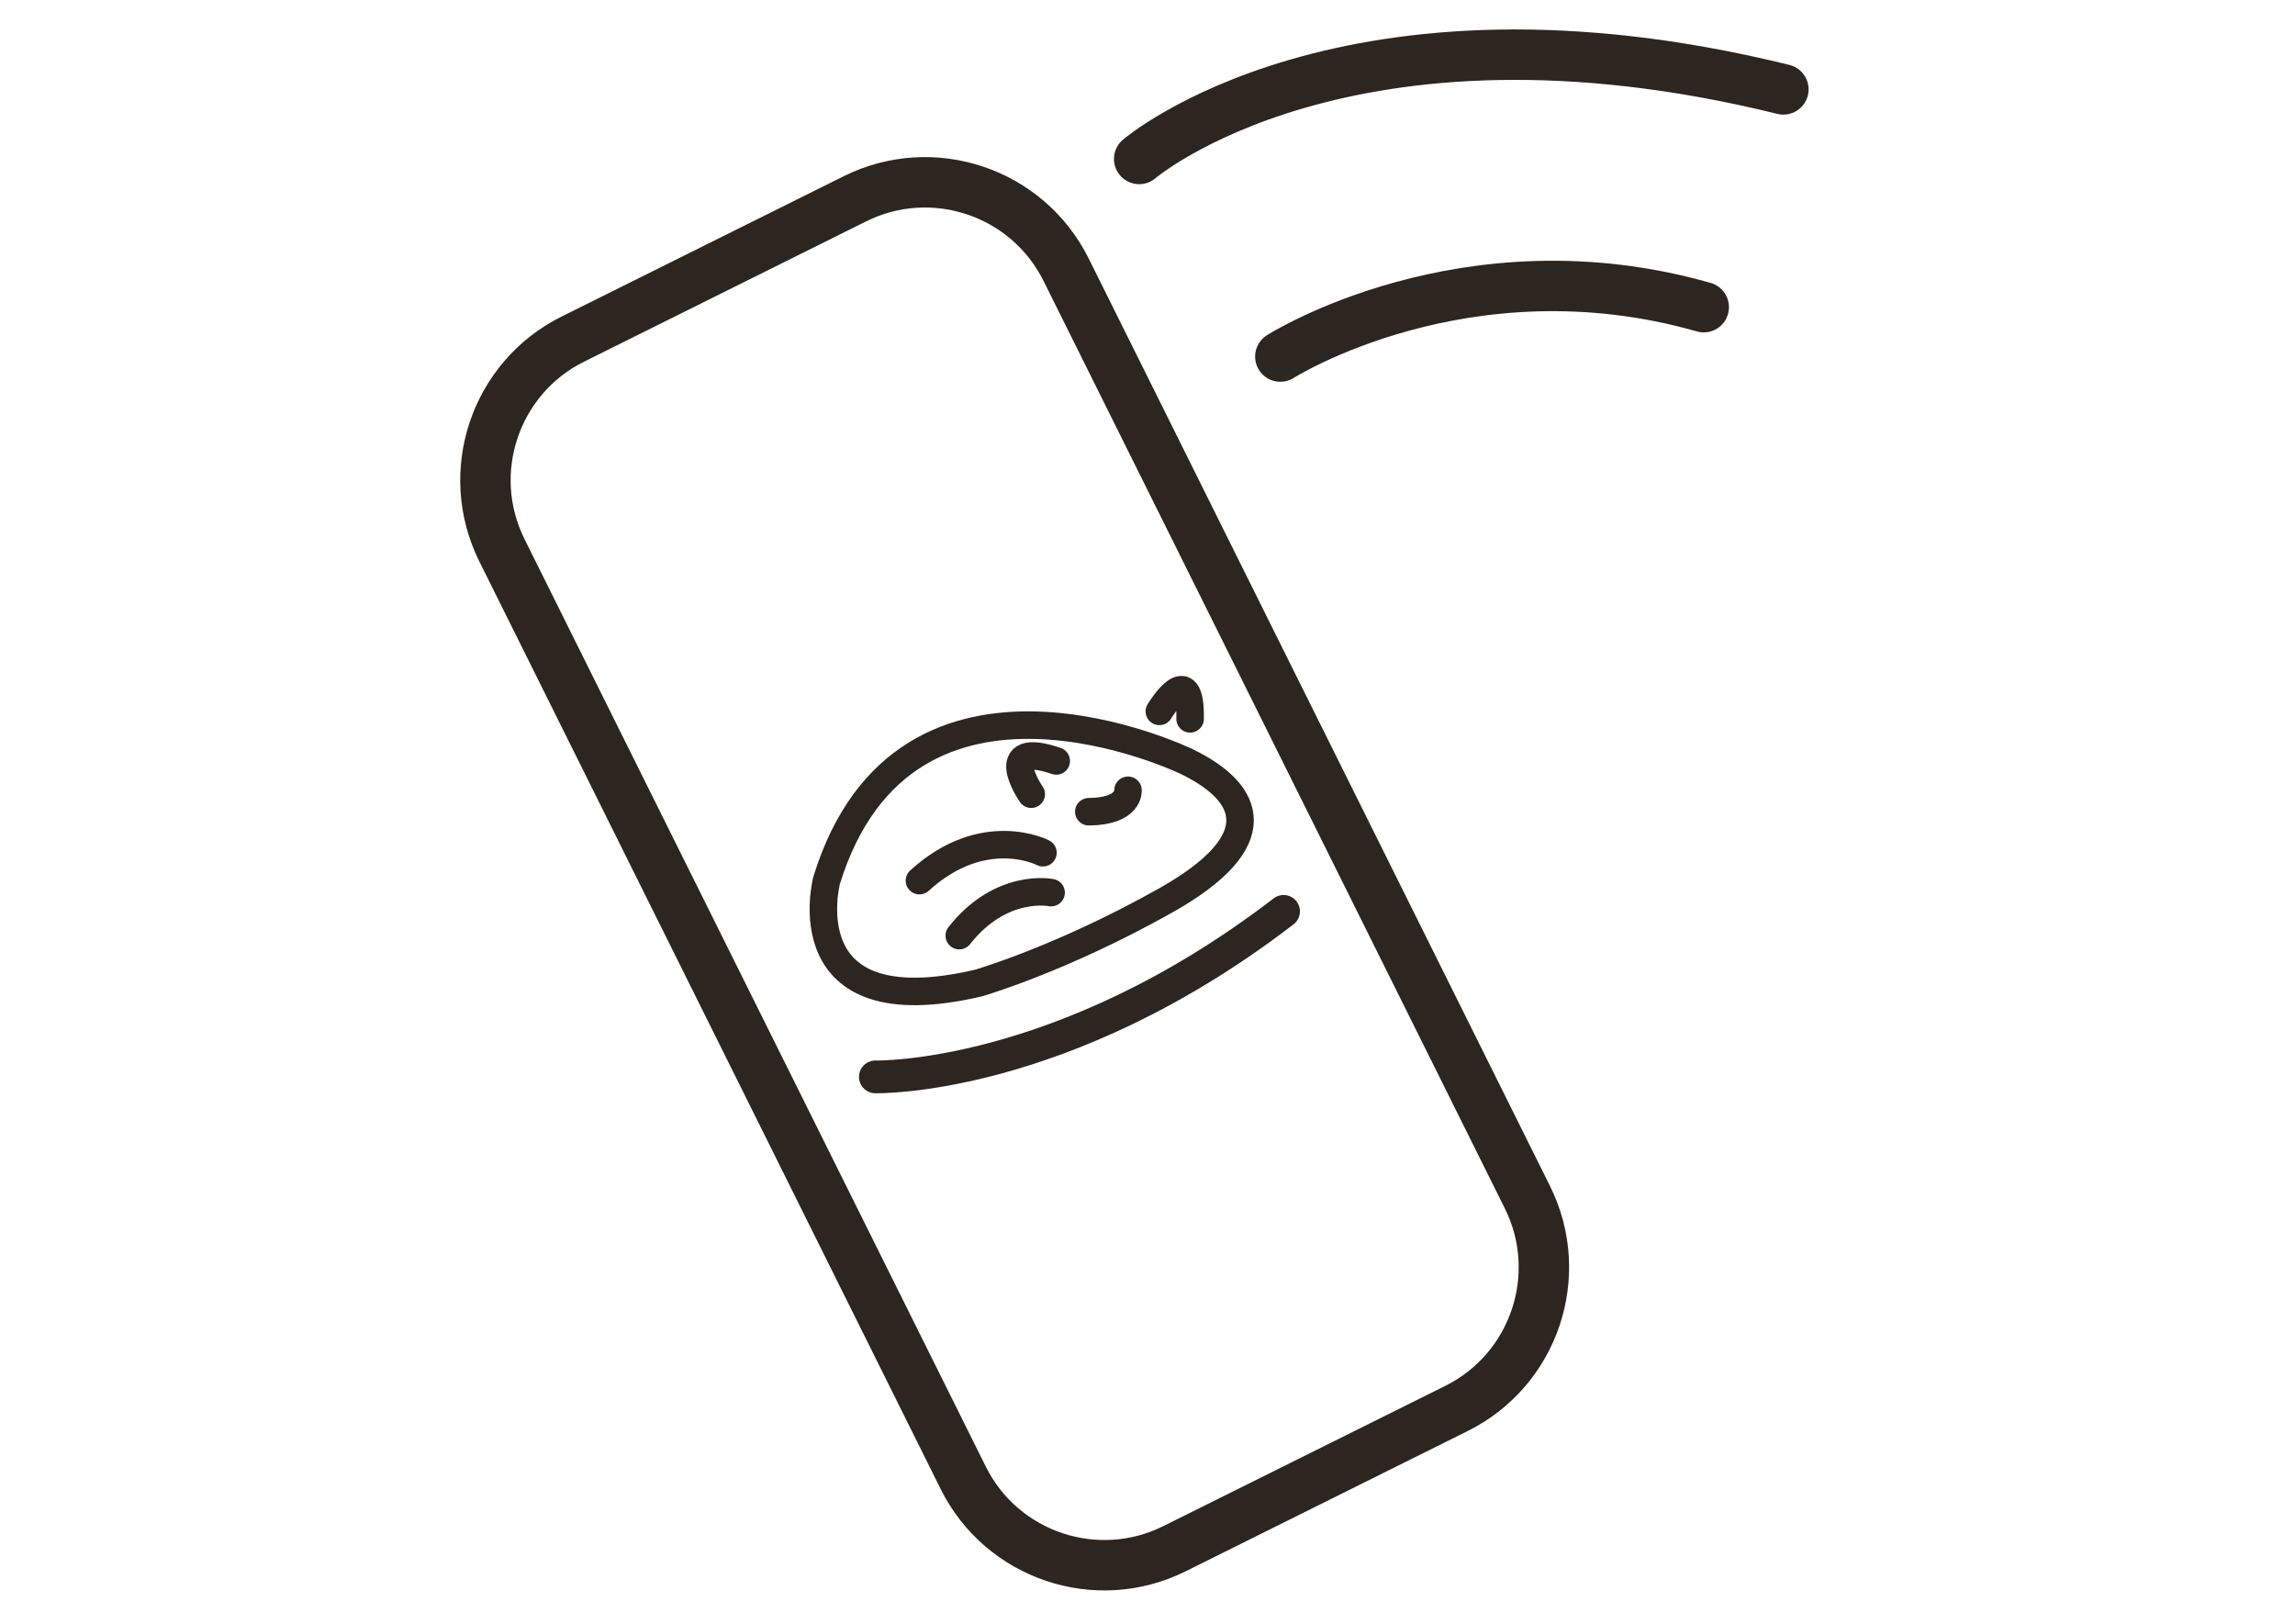
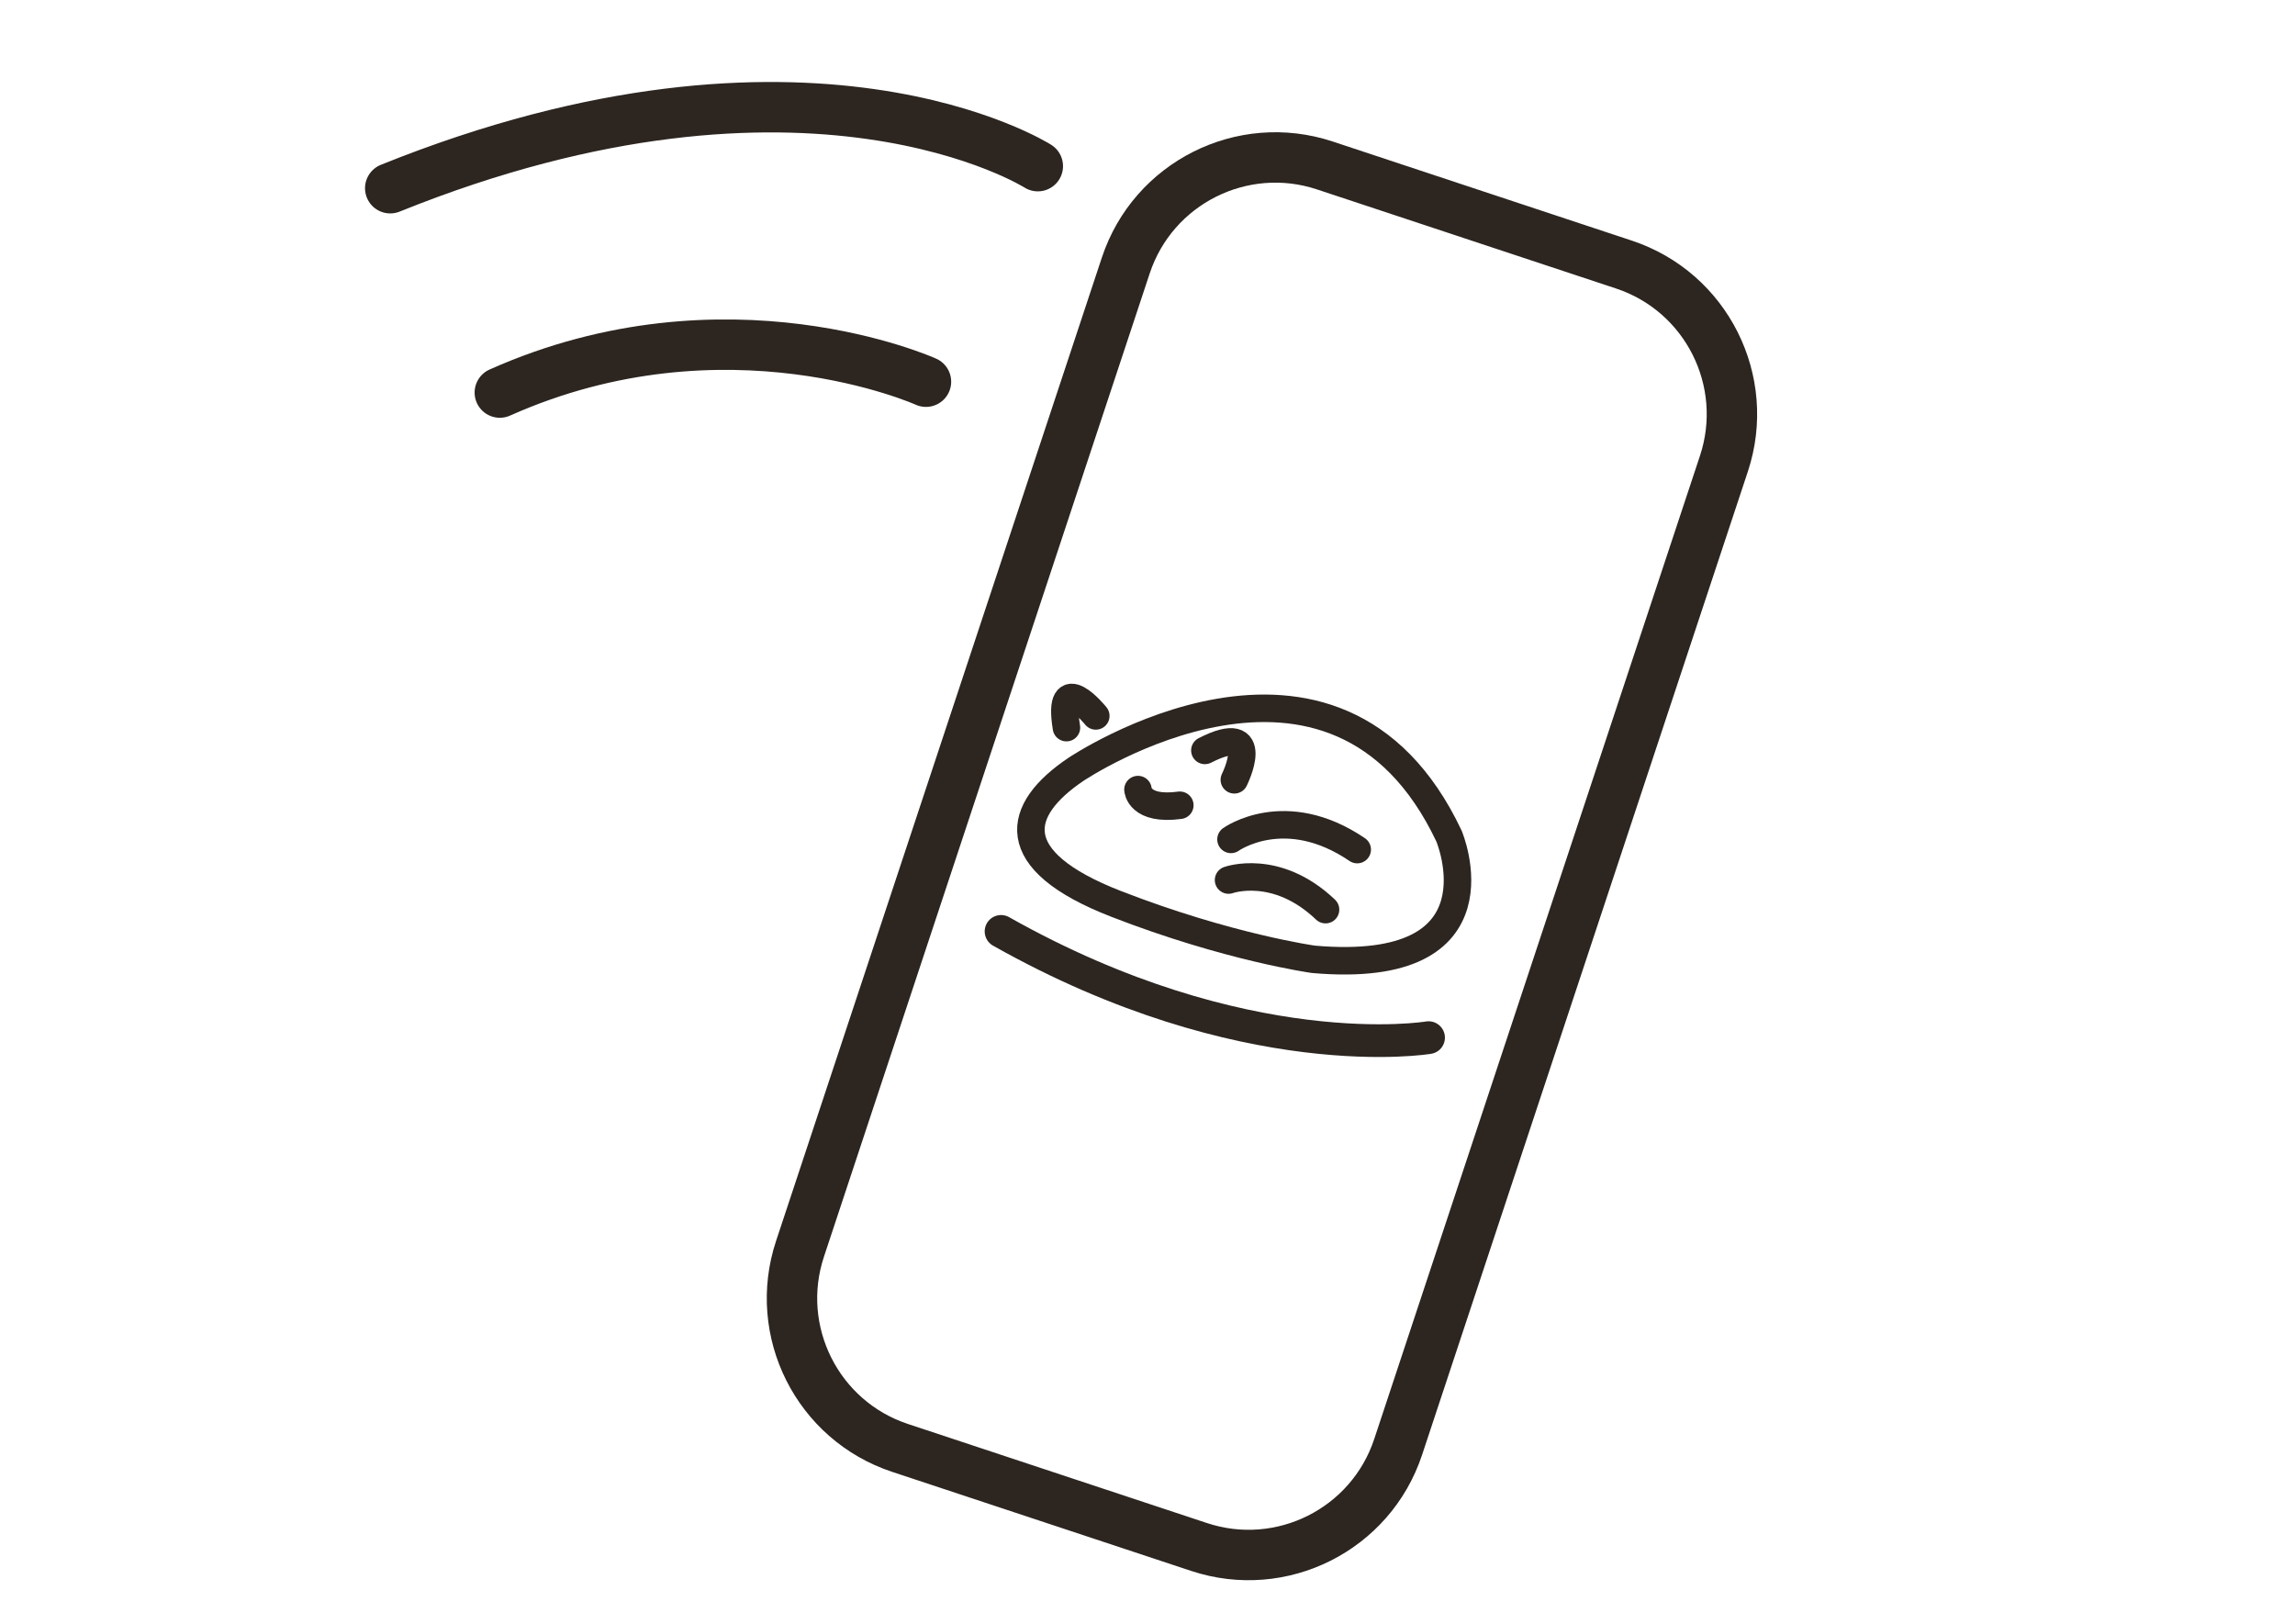
<svg xmlns="http://www.w3.org/2000/svg" width="100%" height="100%" viewBox="0 0 3508 2481" version="1.1" xml:space="preserve" style="fill-rule:evenodd;clip-rule:evenodd;stroke-linecap:round;stroke-linejoin:round;stroke-miterlimit:1.5;">
-   <g transform="matrix(1.379772,-0.686259,0.686259,1.379772,-1281.929,1212.766)">
-     <path d="M1923,376.25L1923,1403.75C1923,1489.987 1852.987,1560 1766.75,1560L1454.25,1560C1368.013,1560 1298,1489.987 1298,1403.75L1298,376.25C1298,290.013 1368.013,220 1454.25,220L1766.75,220C1852.987,220 1923,290.013 1923,376.25Z" style="fill:none;stroke:rgb(44,37,32);stroke-width:50px;" />
+   <g transform="matrix(-0.989989,0.141146,0.141146,0.989989,3275.893,-232.3526)">
+     <g transform="matrix(1.379772,-0.686259,0.686259,1.379772,-1281.929,1212.766)">
+       <path d="M1923,376.25L1923,1403.75C1923,1489.987 1852.987,1560 1766.75,1560L1454.25,1560C1368.013,1560 1298,1489.987 1298,1403.75L1298,376.25C1298,290.013 1368.013,220 1454.25,220L1766.75,220C1852.987,220 1923,290.013 1923,376.25Z" style="fill:none;stroke:rgb(44,37,32);stroke-width:50px;" />
+     </g>
+     <g transform="matrix(1.541013,0,0,1.541013,-913.8866,-416.5884)">
+       <path d="M1723,428C1723,428 1928.342,252.152 2362,359" style="fill:none;stroke:rgb(44,37,32);stroke-width:50px;" />
+     </g>
+     <g transform="matrix(1.541013,0,0,1.541013,-913.8866,-416.5884)">
+       <path d="M1863,624C1863,624 2046.403,507.51 2283,575" style="fill:none;stroke:rgb(44,37,32);stroke-width:50px;" />
+     </g>
+     <g transform="matrix(0.827949,-0.145831,0.145831,0.827949,-1026.311,766.213)">
+       <path d="M3245,1052C3245,1052 2784.715,719.208 2563,1151C2563,1151 2446.884,1402.443 2802,1383C2802,1383 2957.261,1366.682 3164,1294C3370.739,1221.318 3351.747,1129.048 3245,1052Z" style="fill:none;stroke:rgb(44,37,32);stroke-width:50px;" />
+     </g>
+     <g transform="matrix(0.840653,0.008334,-0.008334,0.840653,-930.1894,260.1969)">
+       <path d="M3224,952C3224,952 3281.041,854.1 3280,965" style="fill:none;stroke:rgb(44,37,32);stroke-width:50px;" />
+     </g>
+     <g transform="matrix(0.412174,-0.73272,0.73272,0.412174,-304.1652,3054.701)">
+       <path d="M3005,876C3005,876 3058.076,767.246 3080,886" style="fill:none;stroke:rgb(44,37,32);stroke-width:50px;" />
+     </g>
+     <g transform="matrix(0.827949,-0.145831,0.145831,0.827949,-1026.311,766.213)">
+       <path d="M3131,1085C3131,1085 3127.772,1123.431 3054,1111" style="fill:none;stroke:rgb(44,37,32);stroke-width:50px;" />
+     </g>
+     <g transform="matrix(0.827949,-0.145831,0.145831,0.827949,-1026.311,766.213)">
+       <path d="M2959,1170C2959,1170 2862.957,1096.24 2729,1181" style="fill:none;stroke:rgb(44,37,32);stroke-width:50px;" />
+     </g>
+     <g transform="matrix(0.827949,-0.145831,0.145831,0.827949,-1026.311,766.213)">
+       <path d="M2961,1244C2961,1244 2875.119,1209.743 2783,1292" style="fill:none;stroke:rgb(44,37,32);stroke-width:50px;" />
+     </g>
+     <path d="M1338,1646C1338,1646 1623.28,1653.191 1962,1393" style="fill:none;stroke:rgb(44,37,32);stroke-width:50px;" />
  </g>
-   <g transform="matrix(1.541013,0,0,1.541013,-913.8866,-416.5884)">
-     <path d="M1723,428C1723,428 1928.342,252.152 2362,359" style="fill:none;stroke:rgb(44,37,32);stroke-width:50px;" />
-   </g>
-   <g transform="matrix(1.541013,0,0,1.541013,-913.8866,-416.5884)">
-     <path d="M1863,624C1863,624 2046.403,507.51 2283,575" style="fill:none;stroke:rgb(44,37,32);stroke-width:50px;" />
-   </g>
-   <g transform="matrix(0.827949,-0.145831,0.145831,0.827949,-1026.311,766.213)">
-     <path d="M3245,1052C3245,1052 2784.715,719.208 2563,1151C2563,1151 2446.884,1402.443 2802,1383C2802,1383 2957.261,1366.682 3164,1294C3370.739,1221.318 3351.747,1129.048 3245,1052Z" style="fill:none;stroke:rgb(44,37,32);stroke-width:50px;" />
-   </g>
-   <g transform="matrix(0.840653,0.008334,-0.008334,0.840653,-930.1894,260.1969)">
-     <path d="M3224,952C3224,952 3281.041,854.1 3280,965" style="fill:none;stroke:rgb(44,37,32);stroke-width:50px;" />
-   </g>
-   <g transform="matrix(0.412174,-0.73272,0.73272,0.412174,-304.1652,3054.701)">
-     <path d="M3005,876C3005,876 3058.076,767.246 3080,886" style="fill:none;stroke:rgb(44,37,32);stroke-width:50px;" />
-   </g>
-   <g transform="matrix(0.827949,-0.145831,0.145831,0.827949,-1026.311,766.213)">
-     <path d="M3131,1085C3131,1085 3127.772,1123.431 3054,1111" style="fill:none;stroke:rgb(44,37,32);stroke-width:50px;" />
-   </g>
-   <g transform="matrix(0.827949,-0.145831,0.145831,0.827949,-1026.311,766.213)">
-     <path d="M2959,1170C2959,1170 2862.957,1096.24 2729,1181" style="fill:none;stroke:rgb(44,37,32);stroke-width:50px;" />
-   </g>
-   <g transform="matrix(0.827949,-0.145831,0.145831,0.827949,-1026.311,766.213)">
-     <path d="M2961,1244C2961,1244 2875.119,1209.743 2783,1292" style="fill:none;stroke:rgb(44,37,32);stroke-width:50px;" />
-   </g>
-   <path d="M1338,1646C1338,1646 1623.28,1653.191 1962,1393" style="fill:none;stroke:rgb(44,37,32);stroke-width:50px;" />
</svg>
